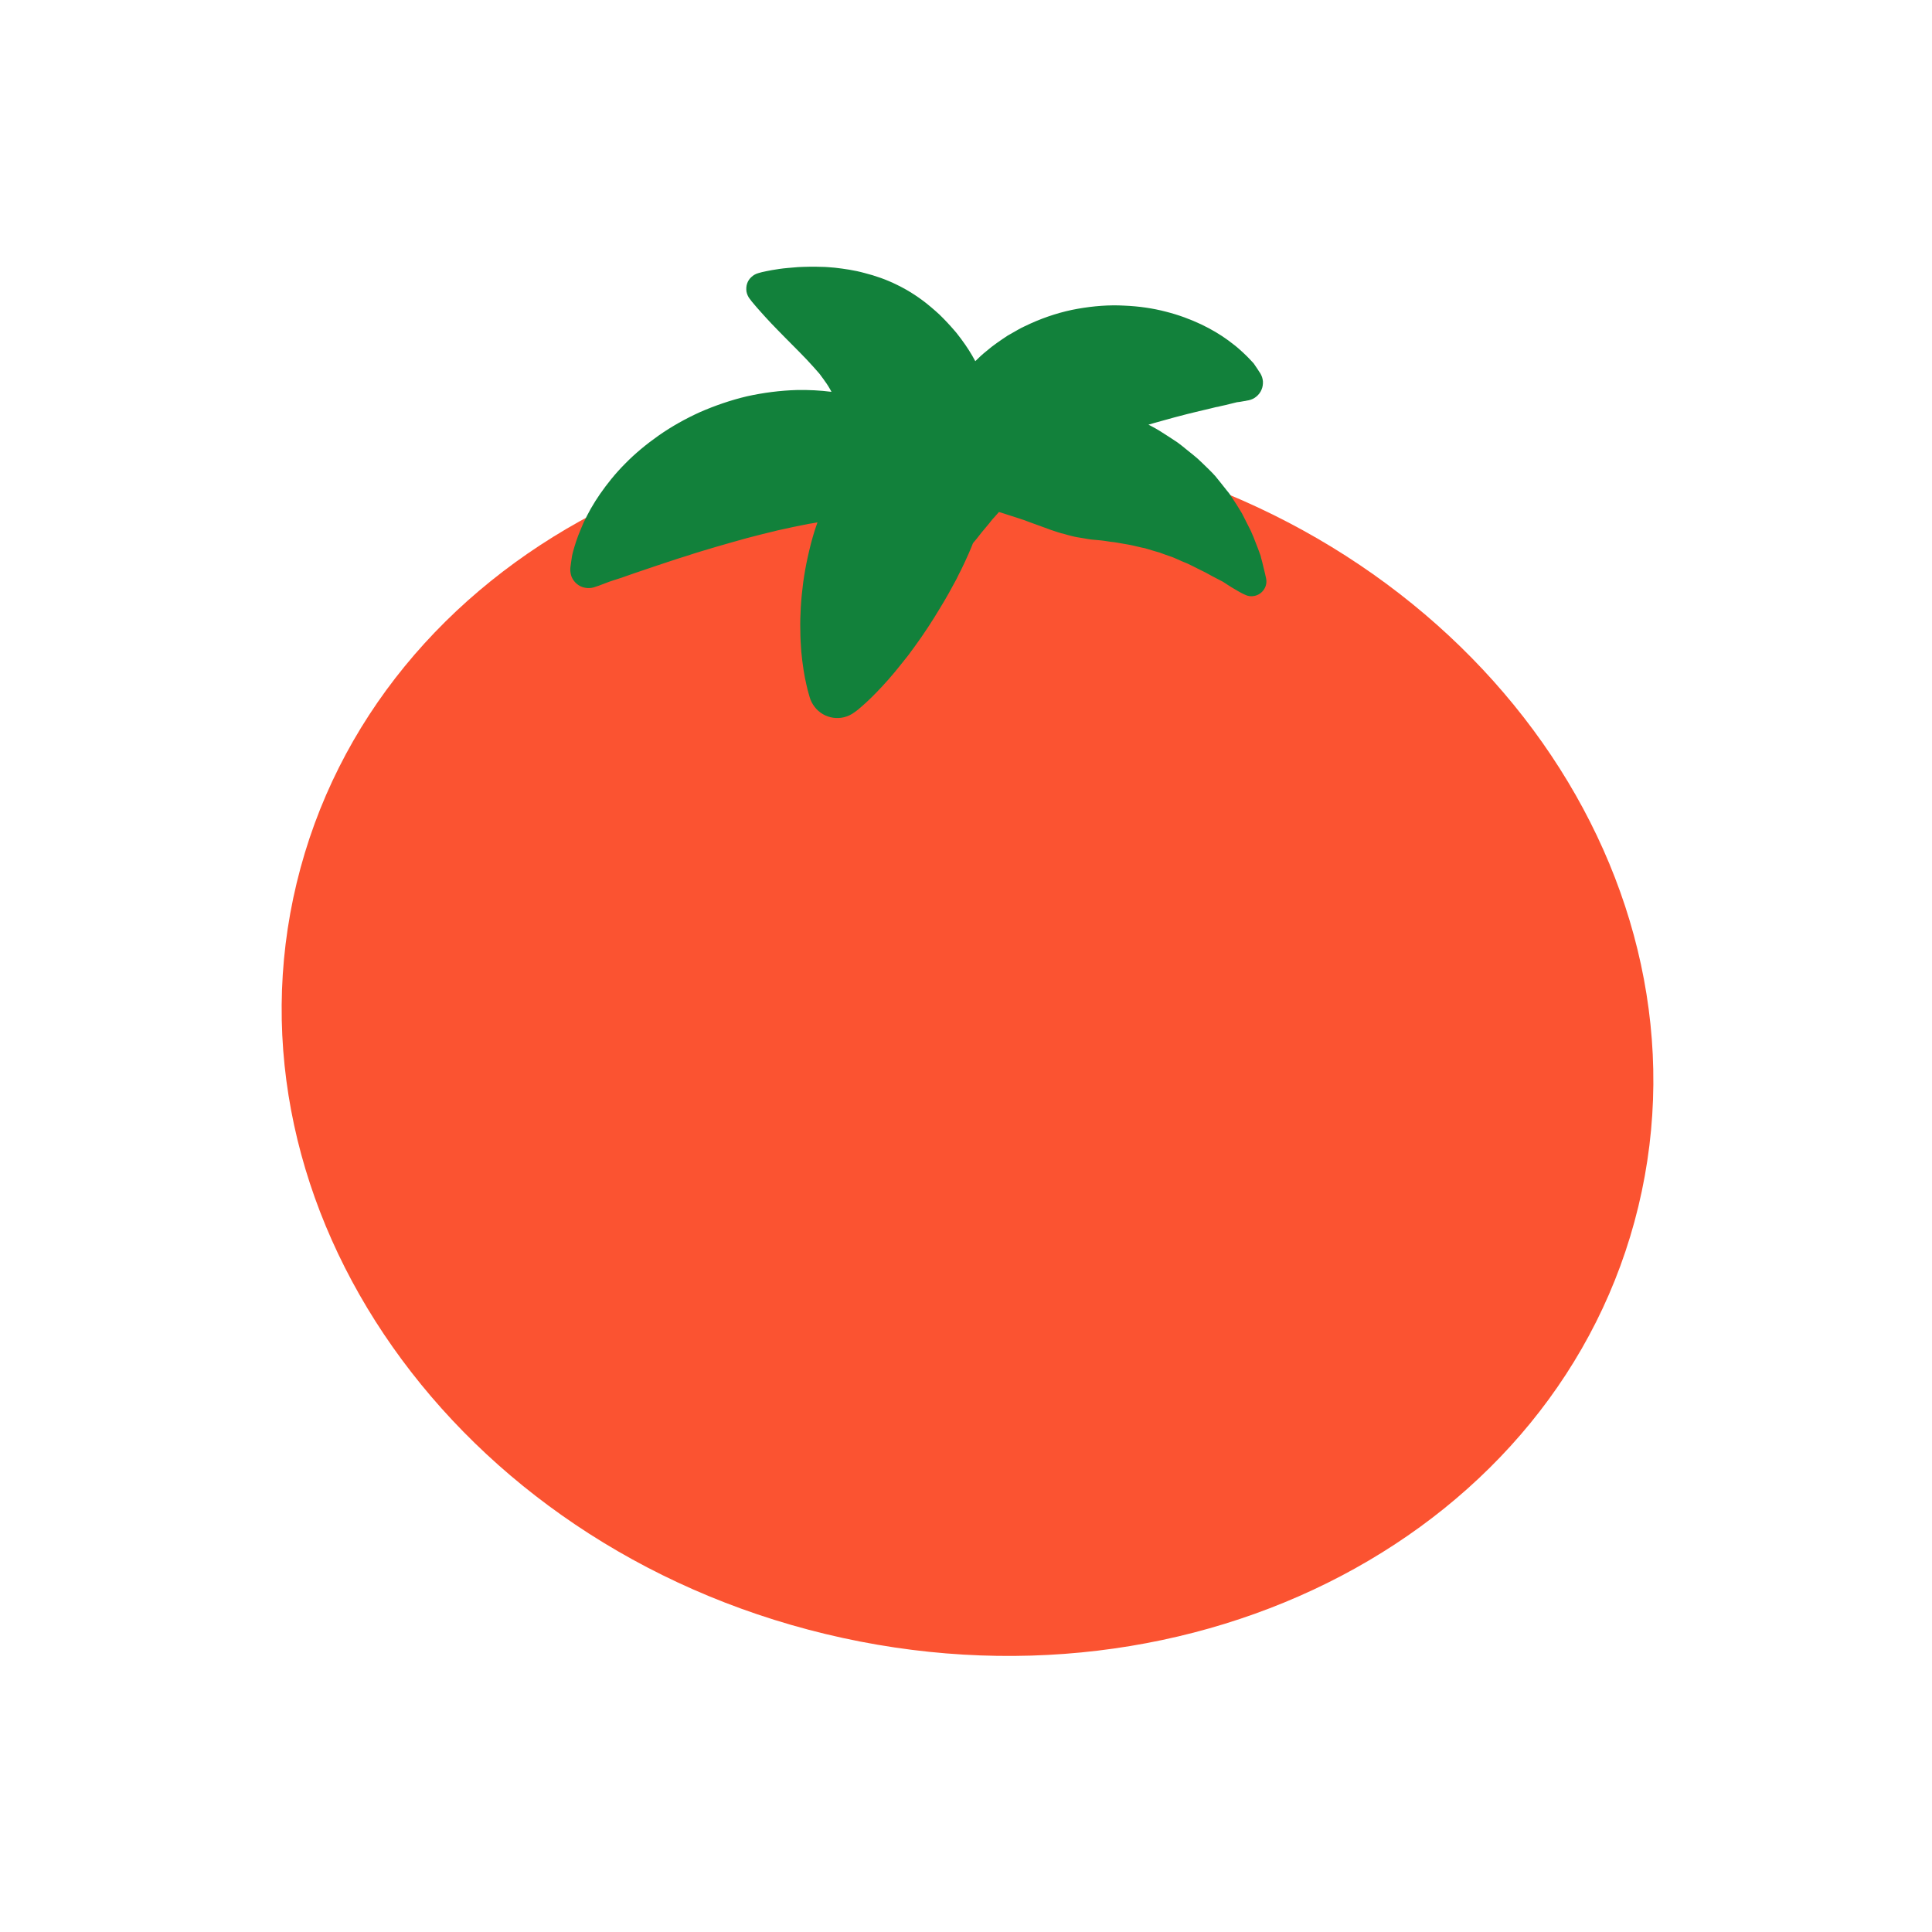
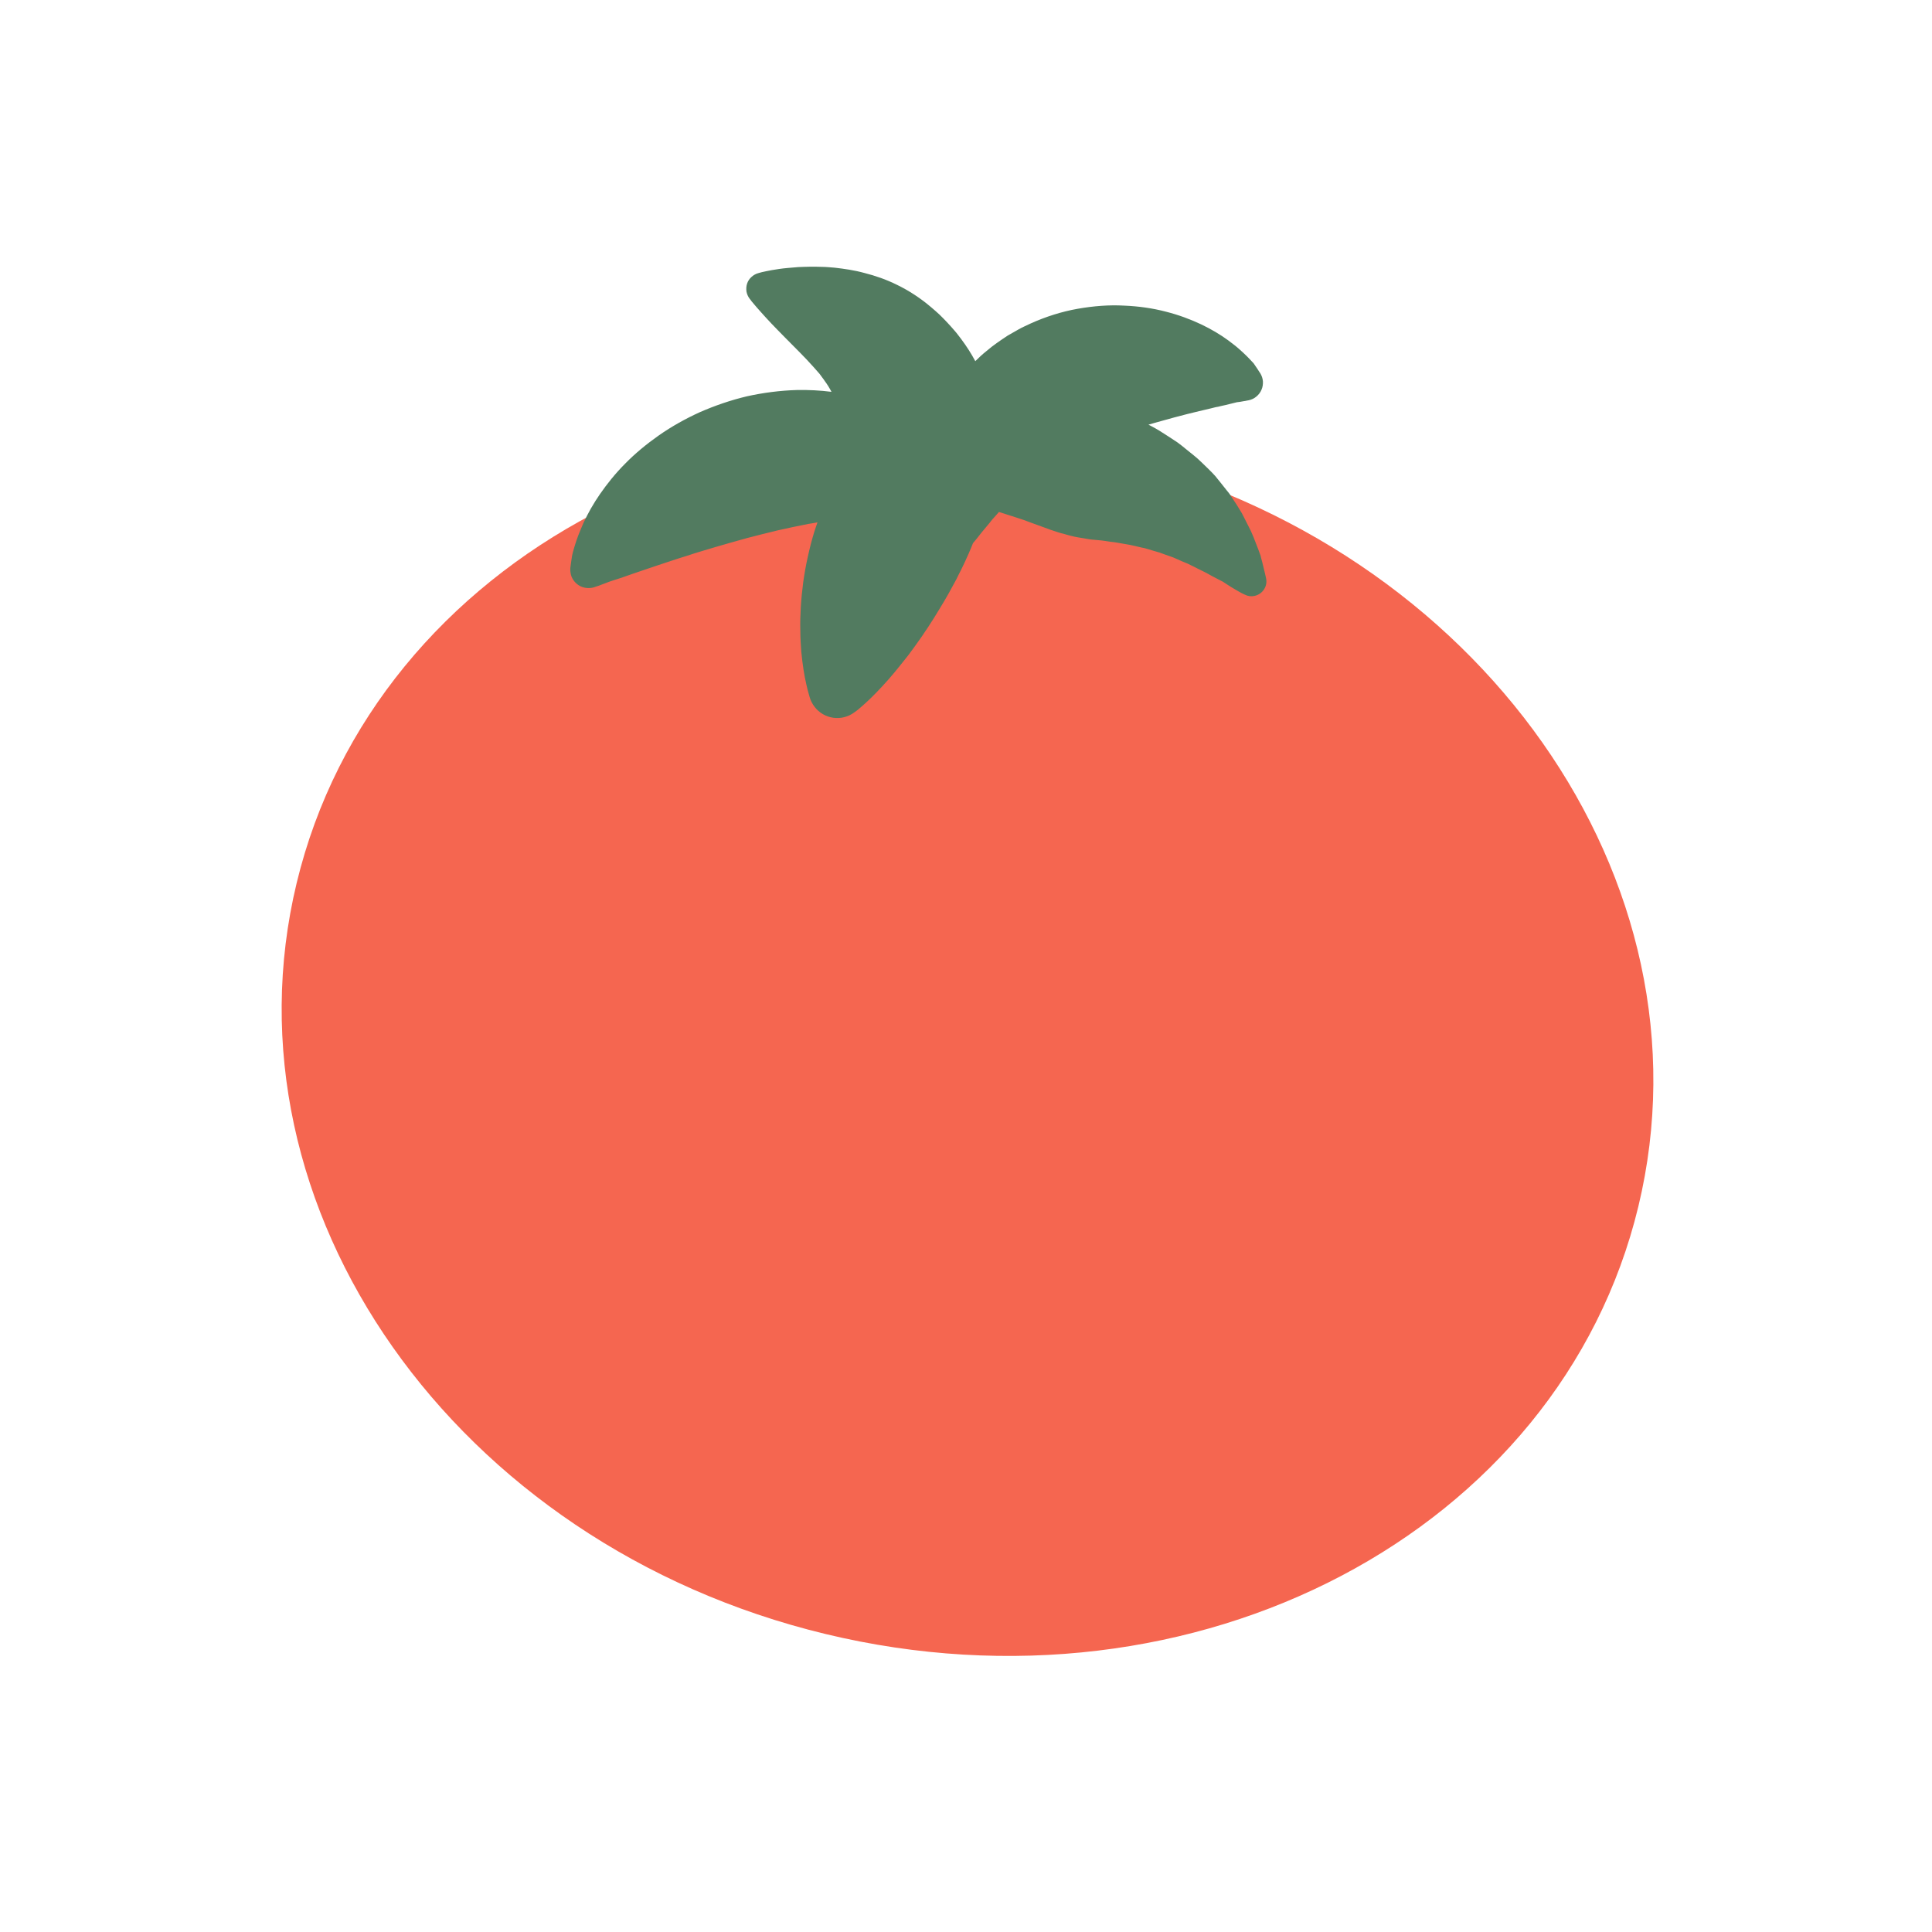
<svg xmlns="http://www.w3.org/2000/svg" width="16" height="16" viewBox="0 0 16 16" fill="none">
-   <path d="M13.568 9.992C12.918 12.687 9.904 14.272 6.836 13.532C3.767 12.792 1.807 10.007 2.457 7.312C3.107 4.617 6.121 3.033 9.189 3.773C12.258 4.513 14.218 7.297 13.568 9.992Z" fill="#FB5331" />
-   <path d="M10.39 4.935C10.363 4.941 10.335 4.938 10.31 4.925L10.293 4.917C10.293 4.917 10.28 4.911 10.259 4.899C10.238 4.886 10.206 4.869 10.168 4.844C10.159 4.838 10.149 4.832 10.139 4.825L10.123 4.815L10.107 4.807C10.084 4.796 10.062 4.783 10.038 4.771C10.013 4.758 9.991 4.744 9.963 4.731C9.935 4.718 9.908 4.703 9.879 4.689C9.864 4.683 9.851 4.674 9.836 4.668L9.79 4.649C9.775 4.643 9.76 4.636 9.745 4.629L9.722 4.619C9.714 4.615 9.706 4.613 9.698 4.61C9.666 4.6 9.635 4.587 9.603 4.576C9.57 4.567 9.538 4.557 9.505 4.547L9.481 4.54C9.473 4.538 9.464 4.537 9.456 4.535L9.405 4.523C9.389 4.52 9.373 4.515 9.355 4.512L9.303 4.503L9.252 4.494L9.239 4.492L9.226 4.49L9.199 4.487L9.146 4.479C9.128 4.477 9.111 4.474 9.092 4.473C9.073 4.471 9.055 4.47 9.036 4.468C9.018 4.465 9 4.463 8.982 4.459C8.946 4.453 8.907 4.448 8.871 4.438C8.852 4.434 8.835 4.428 8.816 4.423C8.797 4.418 8.778 4.414 8.759 4.407C8.722 4.396 8.685 4.382 8.647 4.368C8.609 4.354 8.571 4.341 8.534 4.327C8.497 4.313 8.46 4.299 8.423 4.288C8.372 4.272 8.322 4.256 8.273 4.24C8.26 4.254 8.248 4.269 8.235 4.283C8.213 4.305 8.198 4.329 8.179 4.35C8.161 4.371 8.145 4.391 8.129 4.41C8.116 4.427 8.102 4.444 8.089 4.461C8.079 4.473 8.068 4.486 8.058 4.498C8.047 4.525 8.036 4.553 8.024 4.58C8.003 4.627 7.982 4.674 7.959 4.72C7.953 4.733 7.946 4.745 7.94 4.757C7.934 4.77 7.927 4.783 7.921 4.796C7.878 4.877 7.834 4.956 7.786 5.034C7.721 5.143 7.651 5.25 7.576 5.353C7.54 5.404 7.503 5.452 7.465 5.498C7.43 5.542 7.394 5.586 7.357 5.628C7.287 5.707 7.222 5.773 7.174 5.817C7.15 5.84 7.128 5.857 7.115 5.869C7.109 5.875 7.103 5.879 7.099 5.882L7.094 5.886L7.076 5.899C6.971 5.978 6.822 5.956 6.744 5.851C6.727 5.828 6.714 5.803 6.706 5.776L6.698 5.748C6.693 5.73 6.685 5.703 6.678 5.669C6.669 5.63 6.661 5.59 6.655 5.55C6.647 5.5 6.641 5.449 6.636 5.398C6.632 5.343 6.628 5.284 6.628 5.221C6.626 5.159 6.628 5.094 6.632 5.026C6.636 4.959 6.643 4.89 6.652 4.821C6.662 4.751 6.674 4.681 6.69 4.611C6.705 4.541 6.723 4.471 6.744 4.403C6.752 4.377 6.761 4.352 6.77 4.326C6.745 4.331 6.719 4.335 6.694 4.339C6.611 4.355 6.527 4.373 6.442 4.392C6.357 4.412 6.272 4.434 6.187 4.456C6.102 4.48 6.017 4.503 5.933 4.528C5.849 4.553 5.766 4.577 5.686 4.604C5.606 4.628 5.529 4.655 5.455 4.679L5.248 4.749C5.218 4.76 5.187 4.771 5.157 4.781C5.128 4.79 5.105 4.799 5.08 4.806C5.056 4.814 5.034 4.821 5.013 4.83C4.993 4.838 4.975 4.844 4.96 4.85C4.931 4.86 4.915 4.865 4.915 4.865C4.892 4.871 4.867 4.872 4.843 4.867C4.82 4.863 4.797 4.852 4.779 4.837C4.76 4.822 4.745 4.802 4.735 4.78C4.726 4.758 4.722 4.733 4.723 4.709C4.723 4.709 4.724 4.692 4.729 4.661C4.731 4.646 4.734 4.627 4.737 4.606C4.74 4.595 4.741 4.584 4.745 4.571L4.757 4.529C4.765 4.5 4.777 4.467 4.789 4.434C4.803 4.398 4.818 4.363 4.833 4.328C4.852 4.288 4.872 4.25 4.893 4.212C4.917 4.17 4.943 4.129 4.97 4.09C5.027 4.008 5.096 3.921 5.177 3.84C5.258 3.757 5.352 3.679 5.456 3.606C5.563 3.531 5.678 3.467 5.797 3.413C5.921 3.359 6.051 3.314 6.186 3.282C6.322 3.252 6.461 3.234 6.599 3.23C6.696 3.228 6.793 3.233 6.886 3.245C6.87 3.214 6.851 3.183 6.83 3.155C6.818 3.136 6.802 3.118 6.788 3.097C6.771 3.078 6.755 3.059 6.736 3.038C6.701 2.998 6.66 2.956 6.62 2.915L6.499 2.793C6.462 2.755 6.425 2.718 6.388 2.679C6.355 2.644 6.326 2.612 6.301 2.584C6.275 2.556 6.255 2.531 6.241 2.515C6.234 2.507 6.229 2.5 6.225 2.496L6.22 2.489L6.209 2.475C6.195 2.457 6.186 2.436 6.182 2.415C6.179 2.393 6.18 2.37 6.187 2.349C6.194 2.328 6.206 2.309 6.223 2.294C6.239 2.279 6.258 2.268 6.28 2.262C6.28 2.262 6.29 2.259 6.309 2.254C6.328 2.25 6.357 2.243 6.392 2.237C6.429 2.231 6.475 2.223 6.527 2.219L6.609 2.212C6.639 2.21 6.669 2.21 6.701 2.209C6.734 2.208 6.768 2.209 6.803 2.21C6.839 2.21 6.876 2.214 6.914 2.217C6.991 2.226 7.073 2.237 7.16 2.261C7.247 2.283 7.339 2.314 7.433 2.361C7.527 2.407 7.622 2.468 7.712 2.545C7.735 2.564 7.757 2.584 7.779 2.604C7.801 2.625 7.822 2.647 7.843 2.669C7.864 2.691 7.884 2.714 7.904 2.737C7.925 2.76 7.942 2.785 7.961 2.809C8.005 2.868 8.044 2.929 8.077 2.991C8.106 2.962 8.137 2.933 8.17 2.907C8.224 2.86 8.284 2.82 8.344 2.78C8.375 2.762 8.406 2.744 8.437 2.727C8.468 2.709 8.501 2.696 8.533 2.68C8.661 2.622 8.795 2.58 8.926 2.557C9.057 2.534 9.187 2.524 9.309 2.531C9.432 2.536 9.548 2.553 9.655 2.581C9.762 2.608 9.86 2.645 9.947 2.686C10.033 2.727 10.108 2.772 10.172 2.819C10.203 2.843 10.232 2.864 10.258 2.887C10.284 2.91 10.306 2.93 10.328 2.952C10.347 2.971 10.364 2.99 10.382 3.009C10.394 3.026 10.404 3.041 10.412 3.053C10.42 3.065 10.426 3.075 10.43 3.081L10.437 3.091C10.449 3.111 10.457 3.134 10.459 3.158C10.46 3.182 10.457 3.206 10.447 3.228C10.438 3.25 10.423 3.269 10.405 3.284C10.386 3.3 10.364 3.31 10.341 3.315L10.329 3.317C10.322 3.319 10.31 3.321 10.296 3.323C10.282 3.326 10.264 3.329 10.244 3.331C10.225 3.336 10.205 3.341 10.183 3.346C10.162 3.352 10.136 3.357 10.11 3.363C10.096 3.367 10.082 3.37 10.068 3.372L10.024 3.383C9.965 3.396 9.899 3.413 9.832 3.429C9.763 3.447 9.692 3.465 9.62 3.486C9.584 3.496 9.547 3.506 9.511 3.517L9.525 3.524C9.577 3.55 9.628 3.583 9.677 3.615L9.75 3.663C9.774 3.68 9.797 3.699 9.819 3.717L9.886 3.771C9.897 3.78 9.908 3.789 9.918 3.798L9.949 3.827C9.989 3.866 10.029 3.903 10.064 3.942C10.096 3.982 10.129 4.022 10.16 4.062C10.168 4.072 10.176 4.081 10.183 4.091L10.203 4.121C10.216 4.141 10.229 4.16 10.241 4.179L10.276 4.236C10.288 4.254 10.296 4.274 10.306 4.292C10.325 4.329 10.343 4.364 10.359 4.397C10.367 4.414 10.374 4.431 10.381 4.448L10.4 4.497C10.412 4.528 10.424 4.557 10.433 4.584L10.44 4.603L10.444 4.621L10.453 4.654C10.464 4.696 10.471 4.731 10.477 4.753L10.485 4.789C10.492 4.821 10.486 4.854 10.468 4.881C10.45 4.909 10.422 4.928 10.39 4.935Z" fill="#12813B" />
+   <path d="M13.568 9.992C12.918 12.687 9.904 14.272 6.836 13.532C3.767 12.792 1.807 10.007 2.457 7.312C3.107 4.617 6.121 3.033 9.189 3.773C12.258 4.513 14.218 7.297 13.568 9.992Z" fill="#F56650" />
+   <path d="M10.39 4.935C10.363 4.941 10.335 4.938 10.31 4.925L10.293 4.917C10.293 4.917 10.28 4.911 10.259 4.899C10.238 4.886 10.206 4.869 10.168 4.844C10.159 4.838 10.149 4.832 10.139 4.825L10.123 4.815L10.107 4.807C10.084 4.796 10.062 4.783 10.038 4.771C10.013 4.758 9.991 4.744 9.963 4.731C9.935 4.718 9.908 4.703 9.879 4.689C9.864 4.683 9.851 4.674 9.836 4.668L9.79 4.649C9.775 4.643 9.76 4.636 9.745 4.629L9.722 4.619C9.714 4.615 9.706 4.613 9.698 4.61C9.666 4.6 9.635 4.587 9.603 4.576C9.57 4.567 9.538 4.557 9.505 4.547L9.481 4.54C9.473 4.538 9.464 4.537 9.456 4.535L9.405 4.523C9.389 4.52 9.373 4.515 9.355 4.512L9.303 4.503L9.252 4.494L9.239 4.492L9.226 4.49L9.199 4.487L9.146 4.479C9.128 4.477 9.111 4.474 9.092 4.473C9.073 4.471 9.055 4.47 9.036 4.468C9.018 4.465 9 4.463 8.982 4.459C8.946 4.453 8.907 4.448 8.871 4.438C8.852 4.434 8.835 4.428 8.816 4.423C8.797 4.418 8.778 4.414 8.759 4.407C8.722 4.396 8.685 4.382 8.647 4.368C8.609 4.354 8.571 4.341 8.534 4.327C8.497 4.313 8.46 4.299 8.423 4.288C8.372 4.272 8.322 4.256 8.273 4.24C8.26 4.254 8.248 4.269 8.235 4.283C8.213 4.305 8.198 4.329 8.179 4.35C8.161 4.371 8.145 4.391 8.129 4.41C8.116 4.427 8.102 4.444 8.089 4.461C8.079 4.473 8.068 4.486 8.058 4.498C8.047 4.525 8.036 4.553 8.024 4.58C8.003 4.627 7.982 4.674 7.959 4.72C7.953 4.733 7.946 4.745 7.94 4.757C7.934 4.77 7.927 4.783 7.921 4.796C7.878 4.877 7.834 4.956 7.786 5.034C7.721 5.143 7.651 5.25 7.576 5.353C7.54 5.404 7.503 5.452 7.465 5.498C7.43 5.542 7.394 5.586 7.357 5.628C7.287 5.707 7.222 5.773 7.174 5.817C7.15 5.84 7.128 5.857 7.115 5.869C7.109 5.875 7.103 5.879 7.099 5.882L7.094 5.886L7.076 5.899C6.971 5.978 6.822 5.956 6.744 5.851C6.727 5.828 6.714 5.803 6.706 5.776L6.698 5.748C6.693 5.73 6.685 5.703 6.678 5.669C6.669 5.63 6.661 5.59 6.655 5.55C6.647 5.5 6.641 5.449 6.636 5.398C6.632 5.343 6.628 5.284 6.628 5.221C6.626 5.159 6.628 5.094 6.632 5.026C6.636 4.959 6.643 4.89 6.652 4.821C6.662 4.751 6.674 4.681 6.69 4.611C6.705 4.541 6.723 4.471 6.744 4.403C6.752 4.377 6.761 4.352 6.77 4.326C6.745 4.331 6.719 4.335 6.694 4.339C6.611 4.355 6.527 4.373 6.442 4.392C6.357 4.412 6.272 4.434 6.187 4.456C6.102 4.48 6.017 4.503 5.933 4.528C5.849 4.553 5.766 4.577 5.686 4.604C5.606 4.628 5.529 4.655 5.455 4.679L5.248 4.749C5.218 4.76 5.187 4.771 5.157 4.781C5.128 4.79 5.105 4.799 5.08 4.806C5.056 4.814 5.034 4.821 5.013 4.83C4.993 4.838 4.975 4.844 4.96 4.85C4.931 4.86 4.915 4.865 4.915 4.865C4.892 4.871 4.867 4.872 4.843 4.867C4.82 4.863 4.797 4.852 4.779 4.837C4.76 4.822 4.745 4.802 4.735 4.78C4.726 4.758 4.722 4.733 4.723 4.709C4.723 4.709 4.724 4.692 4.729 4.661C4.731 4.646 4.734 4.627 4.737 4.606C4.74 4.595 4.741 4.584 4.745 4.571L4.757 4.529C4.765 4.5 4.777 4.467 4.789 4.434C4.803 4.398 4.818 4.363 4.833 4.328C4.852 4.288 4.872 4.25 4.893 4.212C4.917 4.17 4.943 4.129 4.97 4.09C5.027 4.008 5.096 3.921 5.177 3.84C5.258 3.757 5.352 3.679 5.456 3.606C5.563 3.531 5.678 3.467 5.797 3.413C5.921 3.359 6.051 3.314 6.186 3.282C6.322 3.252 6.461 3.234 6.599 3.23C6.696 3.228 6.793 3.233 6.886 3.245C6.87 3.214 6.851 3.183 6.83 3.155C6.818 3.136 6.802 3.118 6.788 3.097C6.771 3.078 6.755 3.059 6.736 3.038C6.701 2.998 6.66 2.956 6.62 2.915L6.499 2.793C6.462 2.755 6.425 2.718 6.388 2.679C6.355 2.644 6.326 2.612 6.301 2.584C6.275 2.556 6.255 2.531 6.241 2.515C6.234 2.507 6.229 2.5 6.225 2.496L6.22 2.489L6.209 2.475C6.195 2.457 6.186 2.436 6.182 2.415C6.179 2.393 6.18 2.37 6.187 2.349C6.194 2.328 6.206 2.309 6.223 2.294C6.239 2.279 6.258 2.268 6.28 2.262C6.28 2.262 6.29 2.259 6.309 2.254C6.328 2.25 6.357 2.243 6.392 2.237C6.429 2.231 6.475 2.223 6.527 2.219L6.609 2.212C6.639 2.21 6.669 2.21 6.701 2.209C6.734 2.208 6.768 2.209 6.803 2.21C6.839 2.21 6.876 2.214 6.914 2.217C6.991 2.226 7.073 2.237 7.16 2.261C7.247 2.283 7.339 2.314 7.433 2.361C7.527 2.407 7.622 2.468 7.712 2.545C7.735 2.564 7.757 2.584 7.779 2.604C7.801 2.625 7.822 2.647 7.843 2.669C7.864 2.691 7.884 2.714 7.904 2.737C7.925 2.76 7.942 2.785 7.961 2.809C8.005 2.868 8.044 2.929 8.077 2.991C8.106 2.962 8.137 2.933 8.17 2.907C8.224 2.86 8.284 2.82 8.344 2.78C8.375 2.762 8.406 2.744 8.437 2.727C8.468 2.709 8.501 2.696 8.533 2.68C8.661 2.622 8.795 2.58 8.926 2.557C9.057 2.534 9.187 2.524 9.309 2.531C9.432 2.536 9.548 2.553 9.655 2.581C9.762 2.608 9.86 2.645 9.947 2.686C10.033 2.727 10.108 2.772 10.172 2.819C10.203 2.843 10.232 2.864 10.258 2.887C10.284 2.91 10.306 2.93 10.328 2.952C10.347 2.971 10.364 2.99 10.382 3.009C10.394 3.026 10.404 3.041 10.412 3.053C10.42 3.065 10.426 3.075 10.43 3.081L10.437 3.091C10.449 3.111 10.457 3.134 10.459 3.158C10.46 3.182 10.457 3.206 10.447 3.228C10.438 3.25 10.423 3.269 10.405 3.284C10.386 3.3 10.364 3.31 10.341 3.315L10.329 3.317C10.322 3.319 10.31 3.321 10.296 3.323C10.282 3.326 10.264 3.329 10.244 3.331C10.225 3.336 10.205 3.341 10.183 3.346C10.162 3.352 10.136 3.357 10.11 3.363C10.096 3.367 10.082 3.37 10.068 3.372L10.024 3.383C9.965 3.396 9.899 3.413 9.832 3.429C9.763 3.447 9.692 3.465 9.62 3.486C9.584 3.496 9.547 3.506 9.511 3.517L9.525 3.524C9.577 3.55 9.628 3.583 9.677 3.615L9.75 3.663C9.774 3.68 9.797 3.699 9.819 3.717L9.886 3.771C9.897 3.78 9.908 3.789 9.918 3.798L9.949 3.827C9.989 3.866 10.029 3.903 10.064 3.942C10.096 3.982 10.129 4.022 10.16 4.062C10.168 4.072 10.176 4.081 10.183 4.091L10.203 4.121C10.216 4.141 10.229 4.16 10.241 4.179L10.276 4.236C10.288 4.254 10.296 4.274 10.306 4.292C10.325 4.329 10.343 4.364 10.359 4.397C10.367 4.414 10.374 4.431 10.381 4.448L10.4 4.497C10.412 4.528 10.424 4.557 10.433 4.584L10.44 4.603L10.444 4.621L10.453 4.654C10.464 4.696 10.471 4.731 10.477 4.753L10.485 4.789C10.492 4.821 10.486 4.854 10.468 4.881C10.45 4.909 10.422 4.928 10.39 4.935Z" fill="#527B60" />
</svg>
